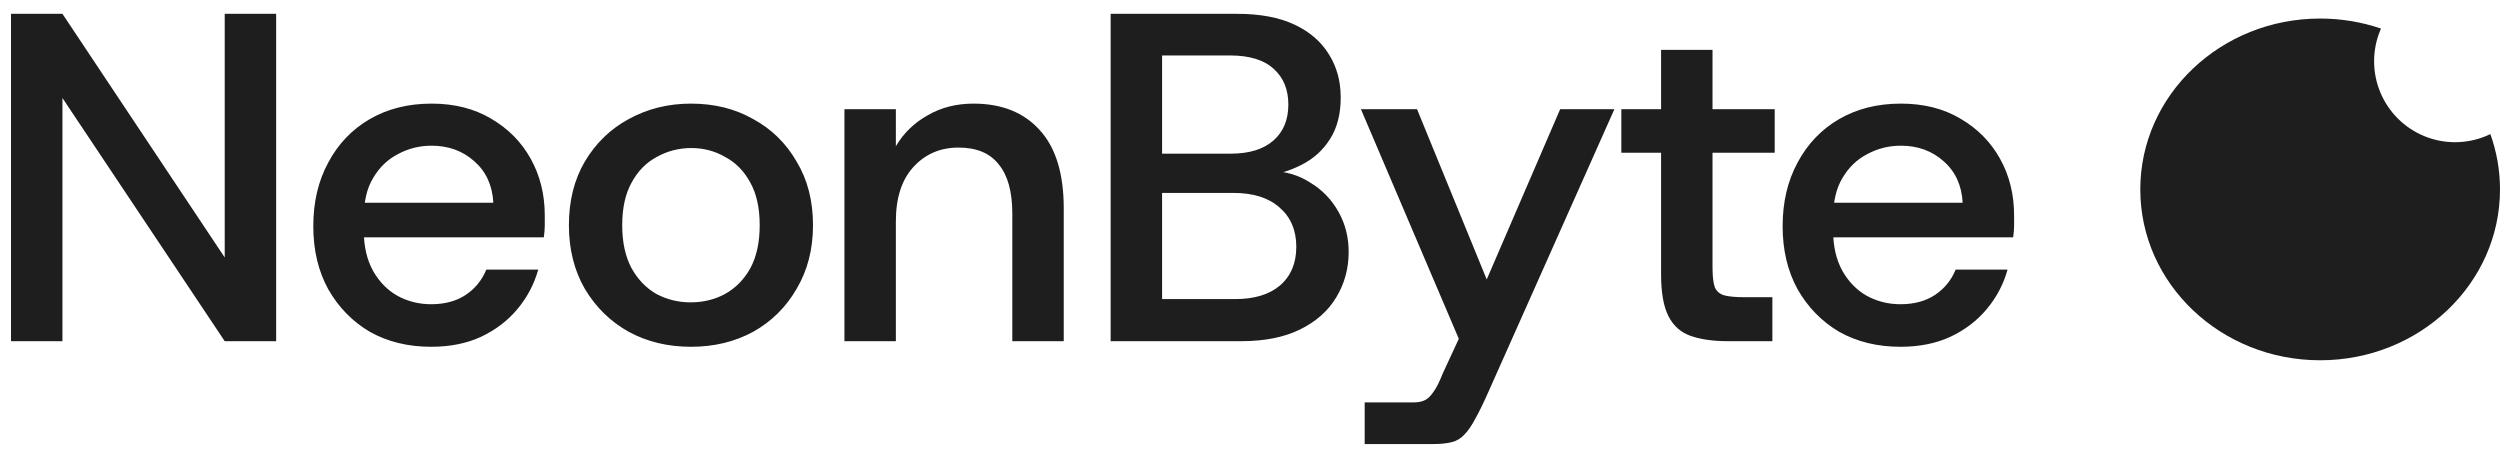
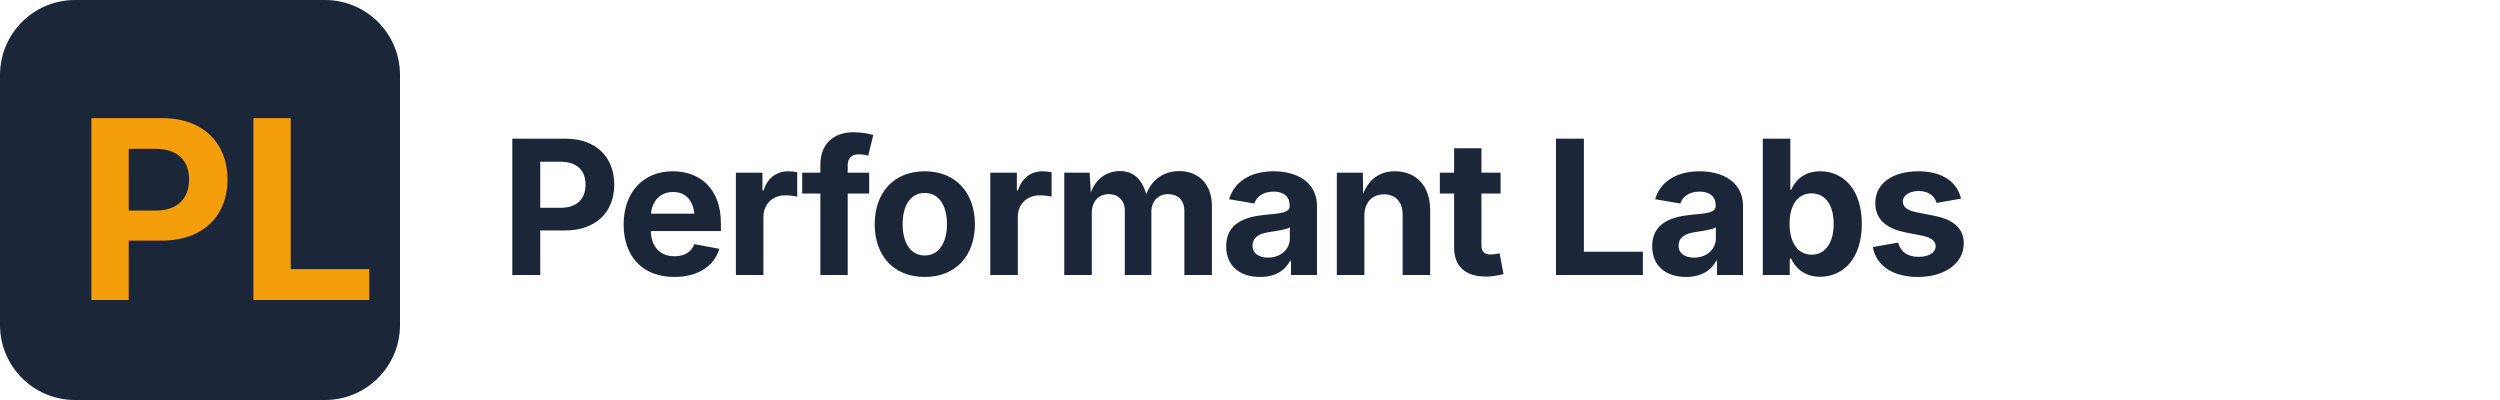
- <svg xmlns="http://www.w3.org/2000/svg" width="139" height="25" viewBox="0 0 139 25" fill="none">
-   <path d="M0.612 18.969V0.769H3.472L12.494 14.315V0.769H15.354V18.969H12.494L3.472 5.449V18.969H0.612ZM23.971 19.281C22.688 19.281 21.553 19.003 20.565 18.449C19.594 17.877 18.823 17.088 18.251 16.083C17.696 15.077 17.419 13.907 17.419 12.573C17.419 11.238 17.696 10.059 18.251 9.037C18.805 7.997 19.577 7.191 20.565 6.619C21.553 6.047 22.697 5.761 23.997 5.761C25.262 5.761 26.363 6.038 27.299 6.593C28.252 7.147 28.989 7.893 29.509 8.829C30.029 9.765 30.289 10.813 30.289 11.975C30.289 12.148 30.289 12.339 30.289 12.547C30.289 12.737 30.271 12.954 30.237 13.197H19.525V11.273H27.429C27.377 10.302 27.021 9.531 26.363 8.959C25.721 8.387 24.933 8.101 23.997 8.101C23.321 8.101 22.697 8.257 22.125 8.569C21.553 8.863 21.093 9.305 20.747 9.895C20.4 10.467 20.227 11.203 20.227 12.105V12.833C20.227 13.699 20.4 14.445 20.747 15.069C21.093 15.675 21.544 16.135 22.099 16.447C22.671 16.759 23.295 16.915 23.971 16.915C24.733 16.915 25.375 16.741 25.895 16.395C26.415 16.048 26.796 15.58 27.039 14.991H29.925C29.699 15.805 29.309 16.542 28.755 17.201C28.217 17.842 27.541 18.353 26.727 18.735C25.929 19.099 25.011 19.281 23.971 19.281ZM38.417 19.281C37.135 19.281 35.982 19.003 34.959 18.449C33.937 17.877 33.122 17.079 32.515 16.057C31.926 15.034 31.631 13.855 31.631 12.521C31.631 11.169 31.926 9.99 32.515 8.985C33.122 7.962 33.937 7.173 34.959 6.619C35.999 6.047 37.152 5.761 38.417 5.761C39.717 5.761 40.87 6.047 41.875 6.619C42.898 7.173 43.704 7.962 44.293 8.985C44.9 9.99 45.203 11.169 45.203 12.521C45.203 13.855 44.9 15.034 44.293 16.057C43.704 17.079 42.898 17.877 41.875 18.449C40.853 19.003 39.7 19.281 38.417 19.281ZM38.391 16.811C39.102 16.811 39.743 16.655 40.315 16.343C40.905 16.013 41.373 15.537 41.719 14.913C42.066 14.271 42.239 13.474 42.239 12.521C42.239 11.567 42.066 10.779 41.719 10.155C41.373 9.513 40.905 9.037 40.315 8.725C39.743 8.395 39.119 8.231 38.443 8.231C37.75 8.231 37.109 8.395 36.519 8.725C35.93 9.037 35.462 9.513 35.115 10.155C34.769 10.779 34.595 11.567 34.595 12.521C34.595 13.474 34.769 14.271 35.115 14.913C35.462 15.537 35.921 16.013 36.493 16.343C37.083 16.655 37.715 16.811 38.391 16.811ZM46.95 18.969V6.073H49.81V8.127C50.243 7.399 50.832 6.827 51.578 6.411C52.323 5.977 53.172 5.761 54.126 5.761C55.703 5.761 56.934 6.255 57.818 7.243C58.702 8.213 59.144 9.661 59.144 11.585V18.969H56.284V11.871C56.284 10.657 56.032 9.747 55.53 9.141C55.044 8.517 54.299 8.205 53.294 8.205C52.288 8.205 51.456 8.56 50.798 9.271C50.139 9.981 49.81 10.995 49.81 12.313V18.969H46.95ZM61.752 18.969V0.769H68.798C70.064 0.769 71.121 0.968 71.97 1.367C72.82 1.765 73.461 2.32 73.894 3.031C74.328 3.724 74.544 4.521 74.544 5.423C74.544 6.341 74.345 7.113 73.946 7.737C73.548 8.361 73.019 8.837 72.36 9.167C71.719 9.496 71.026 9.704 70.28 9.791L70.67 9.505C71.485 9.522 72.213 9.739 72.854 10.155C73.513 10.553 74.033 11.091 74.414 11.767C74.796 12.443 74.986 13.188 74.986 14.003C74.986 14.939 74.752 15.788 74.284 16.551C73.834 17.296 73.166 17.885 72.282 18.319C71.398 18.752 70.315 18.969 69.032 18.969H61.752ZM64.612 16.629H68.668C69.743 16.629 70.575 16.377 71.164 15.875C71.771 15.355 72.074 14.635 72.074 13.717C72.074 12.798 71.762 12.07 71.138 11.533C70.532 10.995 69.682 10.727 68.59 10.727H64.612V16.629ZM64.612 8.543H68.434C69.457 8.543 70.246 8.3 70.8 7.815C71.355 7.329 71.632 6.662 71.632 5.813C71.632 4.981 71.364 4.322 70.826 3.837C70.289 3.334 69.474 3.083 68.382 3.083H64.612V8.543ZM75.876 24.689V22.375H78.554C78.814 22.375 79.022 22.34 79.178 22.271C79.351 22.201 79.516 22.054 79.672 21.829C79.845 21.603 80.027 21.248 80.218 20.763L81.518 17.955L81.31 19.307L75.668 6.073H78.788L82.662 15.537L86.744 6.073H89.76L82.818 21.647C82.523 22.323 82.263 22.86 82.038 23.259C81.83 23.657 81.622 23.961 81.414 24.169C81.223 24.377 80.989 24.515 80.712 24.585C80.435 24.654 80.088 24.689 79.672 24.689H75.876ZM96.048 18.969C95.251 18.969 94.575 18.873 94.02 18.683C93.465 18.492 93.049 18.128 92.772 17.591C92.495 17.053 92.356 16.273 92.356 15.251V8.491H90.146V6.073H92.356V2.771H95.216V6.073H98.674V8.491H95.216V14.861C95.216 15.363 95.259 15.736 95.346 15.979C95.45 16.204 95.623 16.351 95.866 16.421C96.126 16.49 96.499 16.525 96.984 16.525H98.544V18.969H96.048ZM105.666 19.281C104.384 19.281 103.248 19.003 102.26 18.449C101.29 17.877 100.518 17.088 99.946 16.083C99.392 15.077 99.114 13.907 99.114 12.573C99.114 11.238 99.392 10.059 99.946 9.037C100.501 7.997 101.272 7.191 102.26 6.619C103.248 6.047 104.392 5.761 105.692 5.761C106.958 5.761 108.058 6.038 108.994 6.593C109.948 7.147 110.684 7.893 111.204 8.829C111.724 9.765 111.984 10.813 111.984 11.975C111.984 12.148 111.984 12.339 111.984 12.547C111.984 12.737 111.967 12.954 111.932 13.197H101.22V11.273H109.124C109.072 10.302 108.717 9.531 108.058 8.959C107.417 8.387 106.628 8.101 105.692 8.101C105.016 8.101 104.392 8.257 103.82 8.569C103.248 8.863 102.789 9.305 102.442 9.895C102.096 10.467 101.922 11.203 101.922 12.105V12.833C101.922 13.699 102.096 14.445 102.442 15.069C102.789 15.675 103.24 16.135 103.794 16.447C104.366 16.759 104.99 16.915 105.666 16.915C106.429 16.915 107.07 16.741 107.59 16.395C108.11 16.048 108.492 15.58 108.734 14.991H111.62C111.395 15.805 111.005 16.542 110.45 17.201C109.913 17.842 109.237 18.353 108.422 18.735C107.625 19.099 106.706 19.281 105.666 19.281Z" fill="#1E1E1E" />
-   <path fill-rule="evenodd" clip-rule="evenodd" d="M132.383 1.589C131.327 1.228 130.188 1.031 129 1.031C123.477 1.031 119 5.285 119 10.531C119 15.778 123.477 20.031 129 20.031C134.523 20.031 139 15.778 139 10.531C139 9.455 138.811 8.42 138.464 7.455C138.385 7.494 138.304 7.53 138.222 7.564C137.676 7.79 137.091 7.906 136.5 7.906C135.909 7.906 135.324 7.79 134.778 7.564C134.232 7.338 133.736 7.006 133.318 6.588C132.9 6.17 132.569 5.674 132.343 5.128C132.116 4.582 132 3.997 132 3.406C132 2.815 132.116 2.23 132.343 1.684C132.356 1.652 132.369 1.62 132.383 1.589Z" fill="#1E1E1E" />
+ <svg xmlns="http://www.w3.org/2000/svg" width="200" height="32" viewBox="0 0 200 32" fill="none" role="img" aria-label="Performant Labs">
+   <rect x="0" y="0" width="32" height="32" rx="6" fill="#1B2638" />
+   <text x="6" y="24" font-family="system-ui, -apple-system, sans-serif" font-weight="700" font-size="20" fill="#F59E0B">PL</text>
+   <text x="40" y="22" font-family="system-ui, -apple-system, 'Segoe UI', sans-serif" font-weight="700" font-size="15" letter-spacing="-0.3" fill="#1B2638">Performant Labs</text>
</svg>
